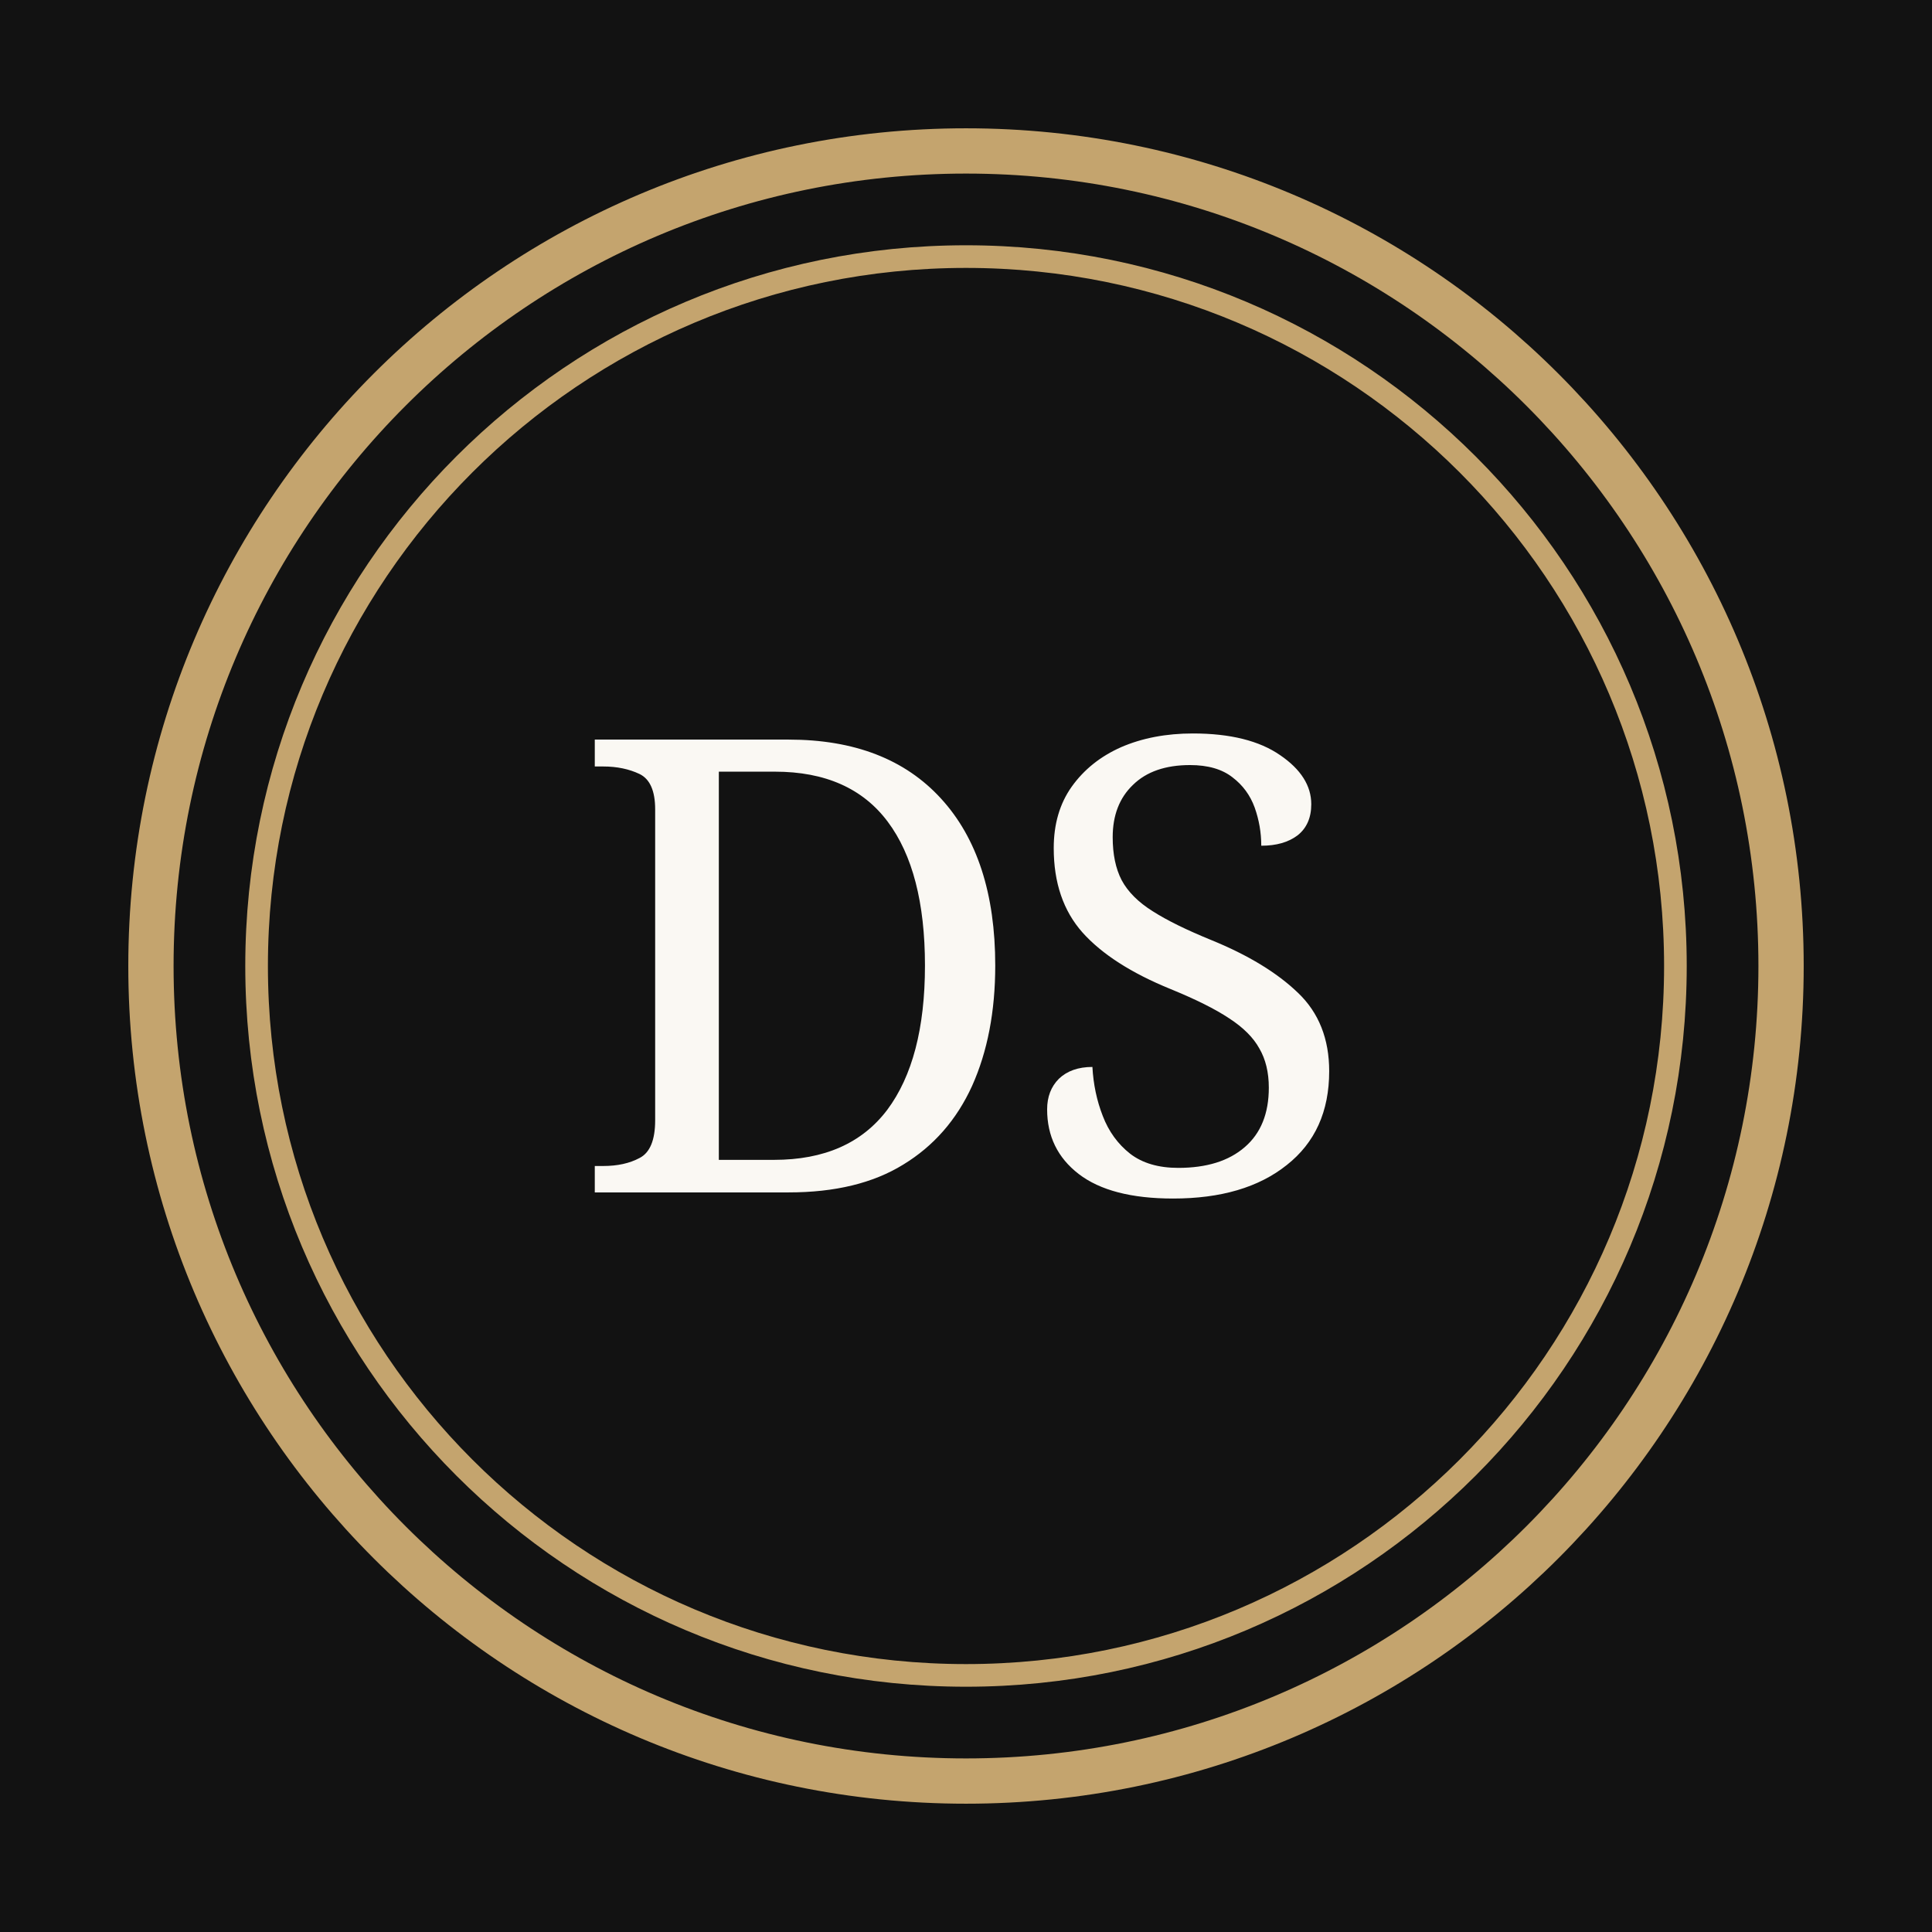
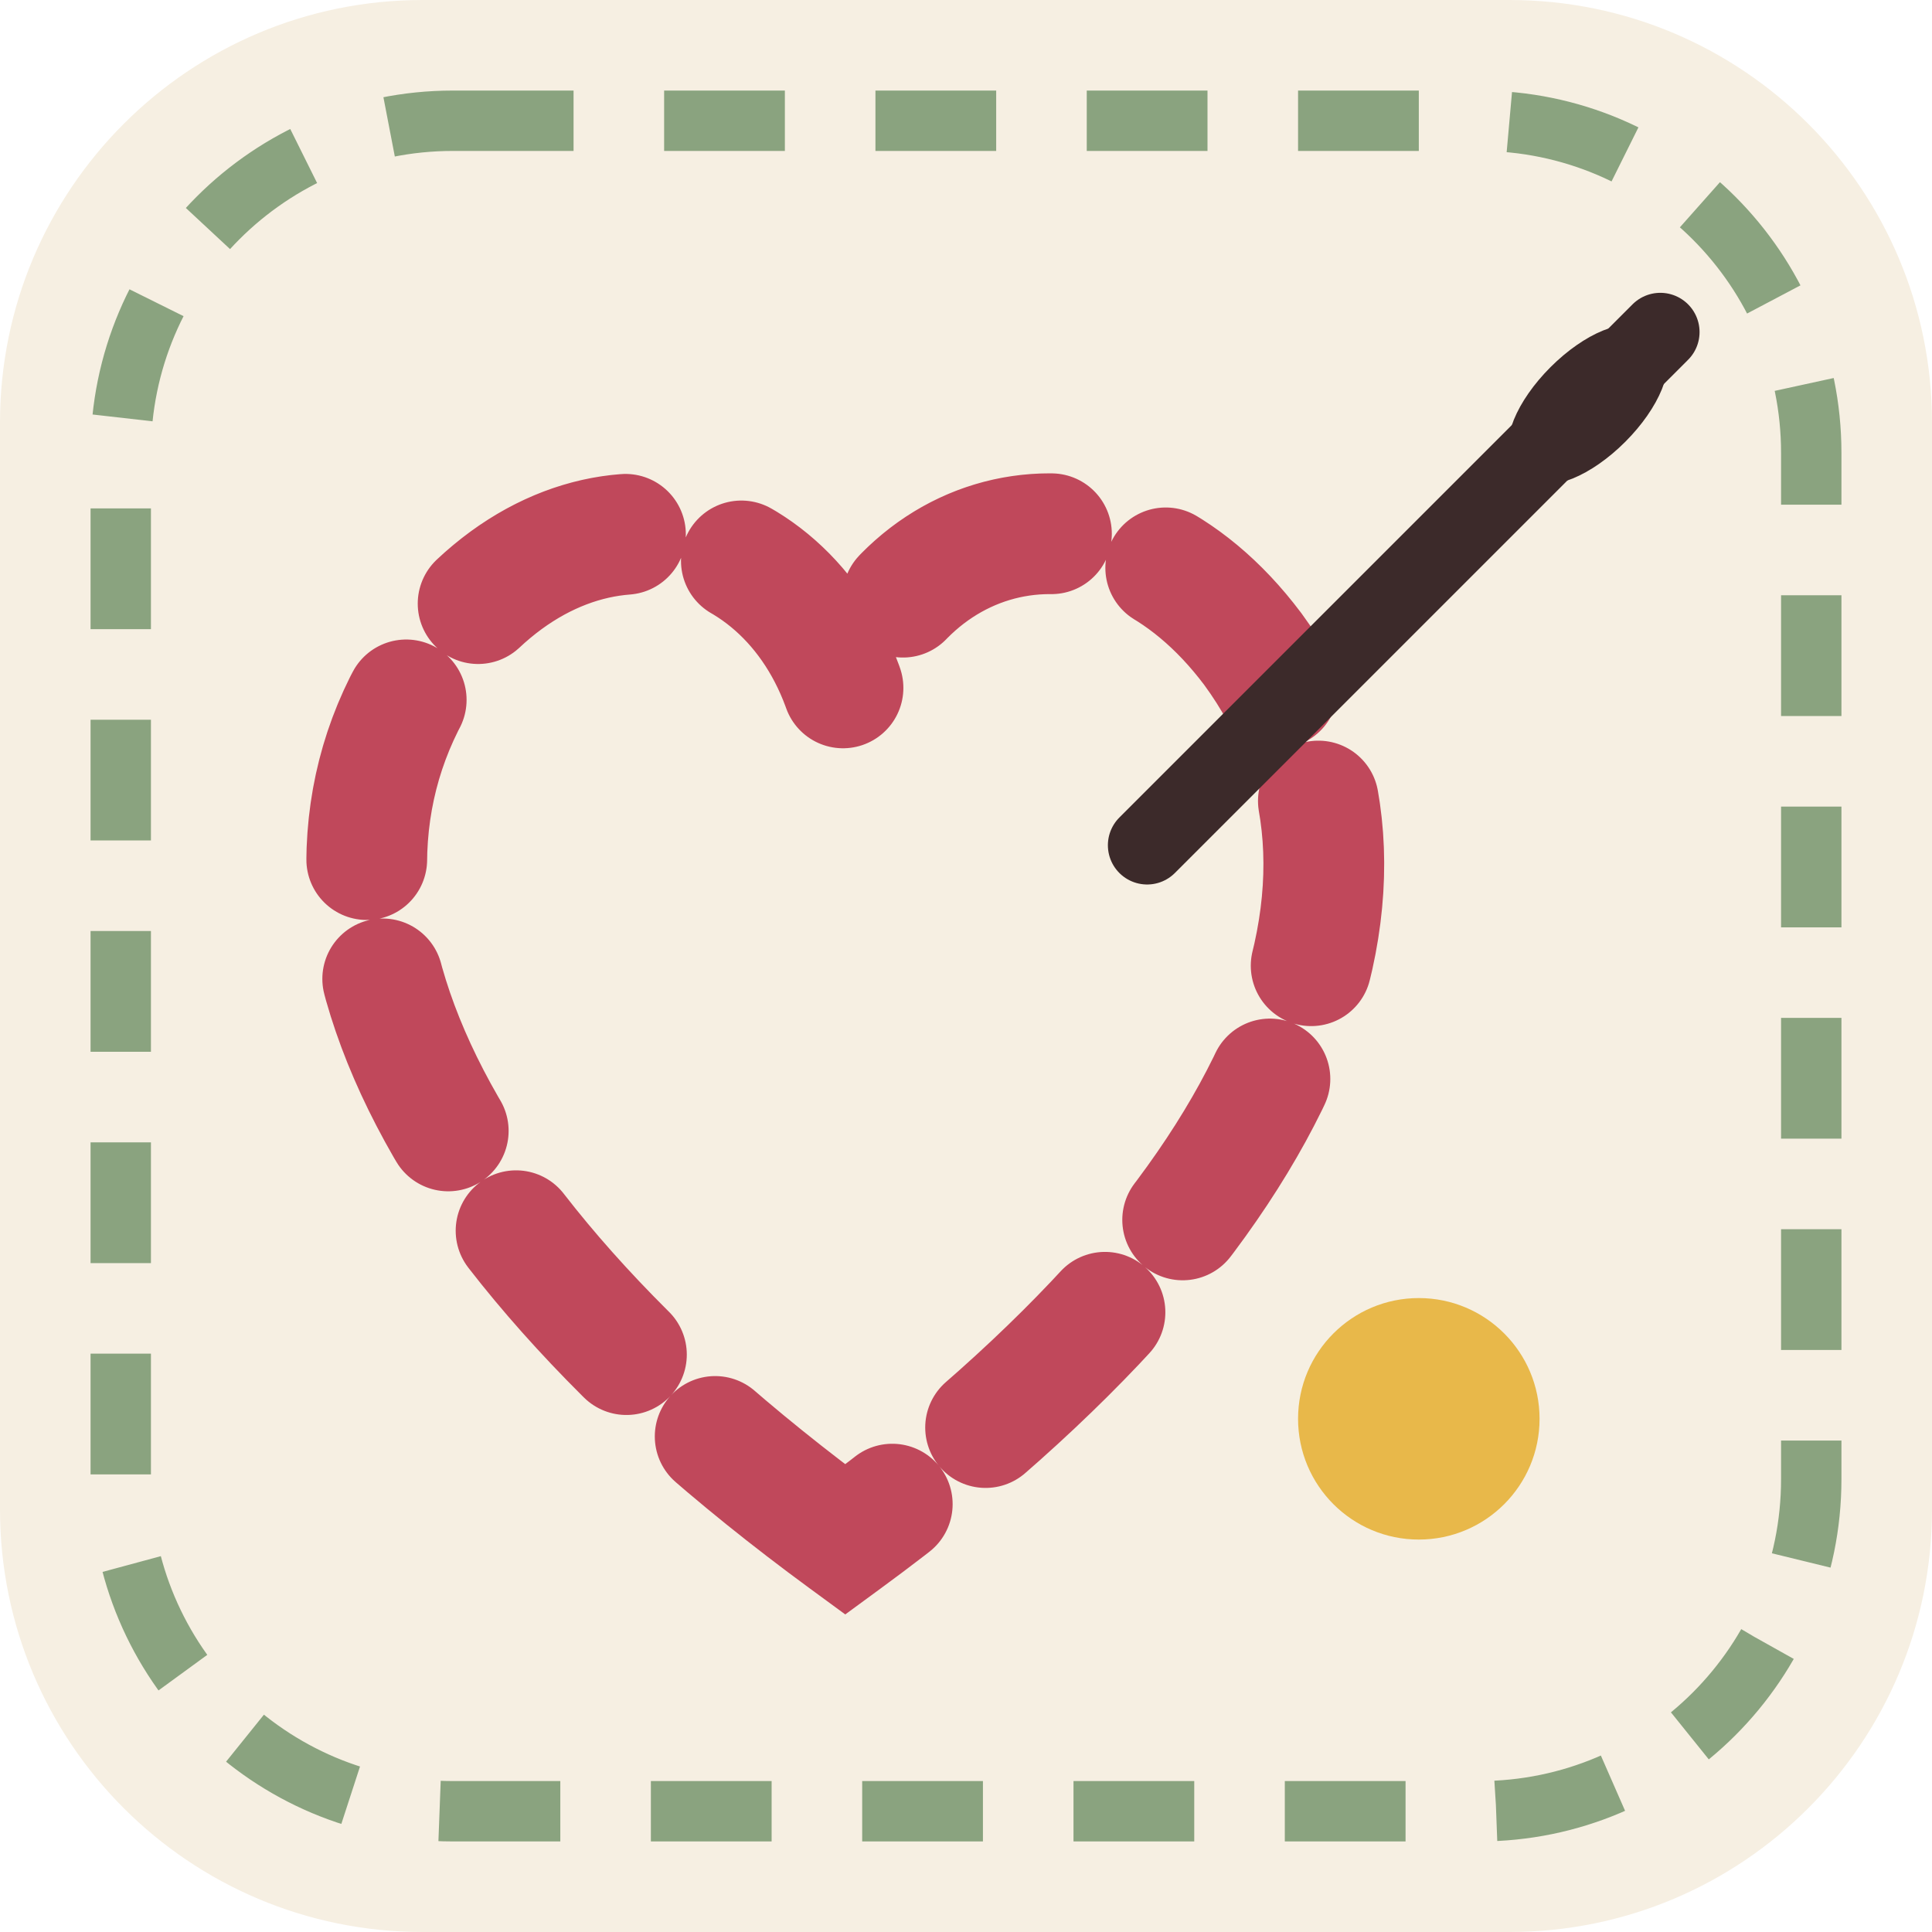
<svg xmlns="http://www.w3.org/2000/svg" viewBox="0 0 64 64">
-   <rect width="64" height="64" fill="#121212" />
-   <circle cx="32" cy="32" r="27" fill="none" stroke="#C4A46E" stroke-width="1.5" />
-   <circle cx="32" cy="32" r="23.5" fill="none" stroke="#C4A46E" stroke-width="0.75" />
-   <text x="32" y="39.5" text-anchor="middle" font-family="Didot, 'Bodoni 72', Georgia, serif" font-size="21" fill="#FAF8F3" letter-spacing="-0.5">DS</text>
+   <rect width="64" height="64" rx="14" fill="#F6EFE2" />
+   <rect x="4" y="4" width="56" height="56" rx="11" fill="none" stroke="#8AA37F" stroke-width="2" stroke-dasharray="4 3" />
+   <path d="M28 51 C 13 40, 9 29, 14.5 21.5 C 19 15.5, 26 17, 28 23 C 30 17, 37 15.5, 41.5 21.5 C 47 29, 43 40, 28 51 Z" fill="none" stroke="#C0485B" stroke-width="4" stroke-linecap="round" stroke-dasharray="5.5 4" />
+   <path d="M38 28 L 55 11" stroke="#3C2A2A" stroke-width="2.6" stroke-linecap="round" />
+   <ellipse cx="52.6" cy="13.4" rx="2.6" ry="1.1" transform="rotate(-45 52.6 13.4)" fill="none" stroke="#3C2A2A" stroke-width="1.3" />
+   <circle cx="47" cy="47" r="4" fill="#E8B84A" />
</svg>
